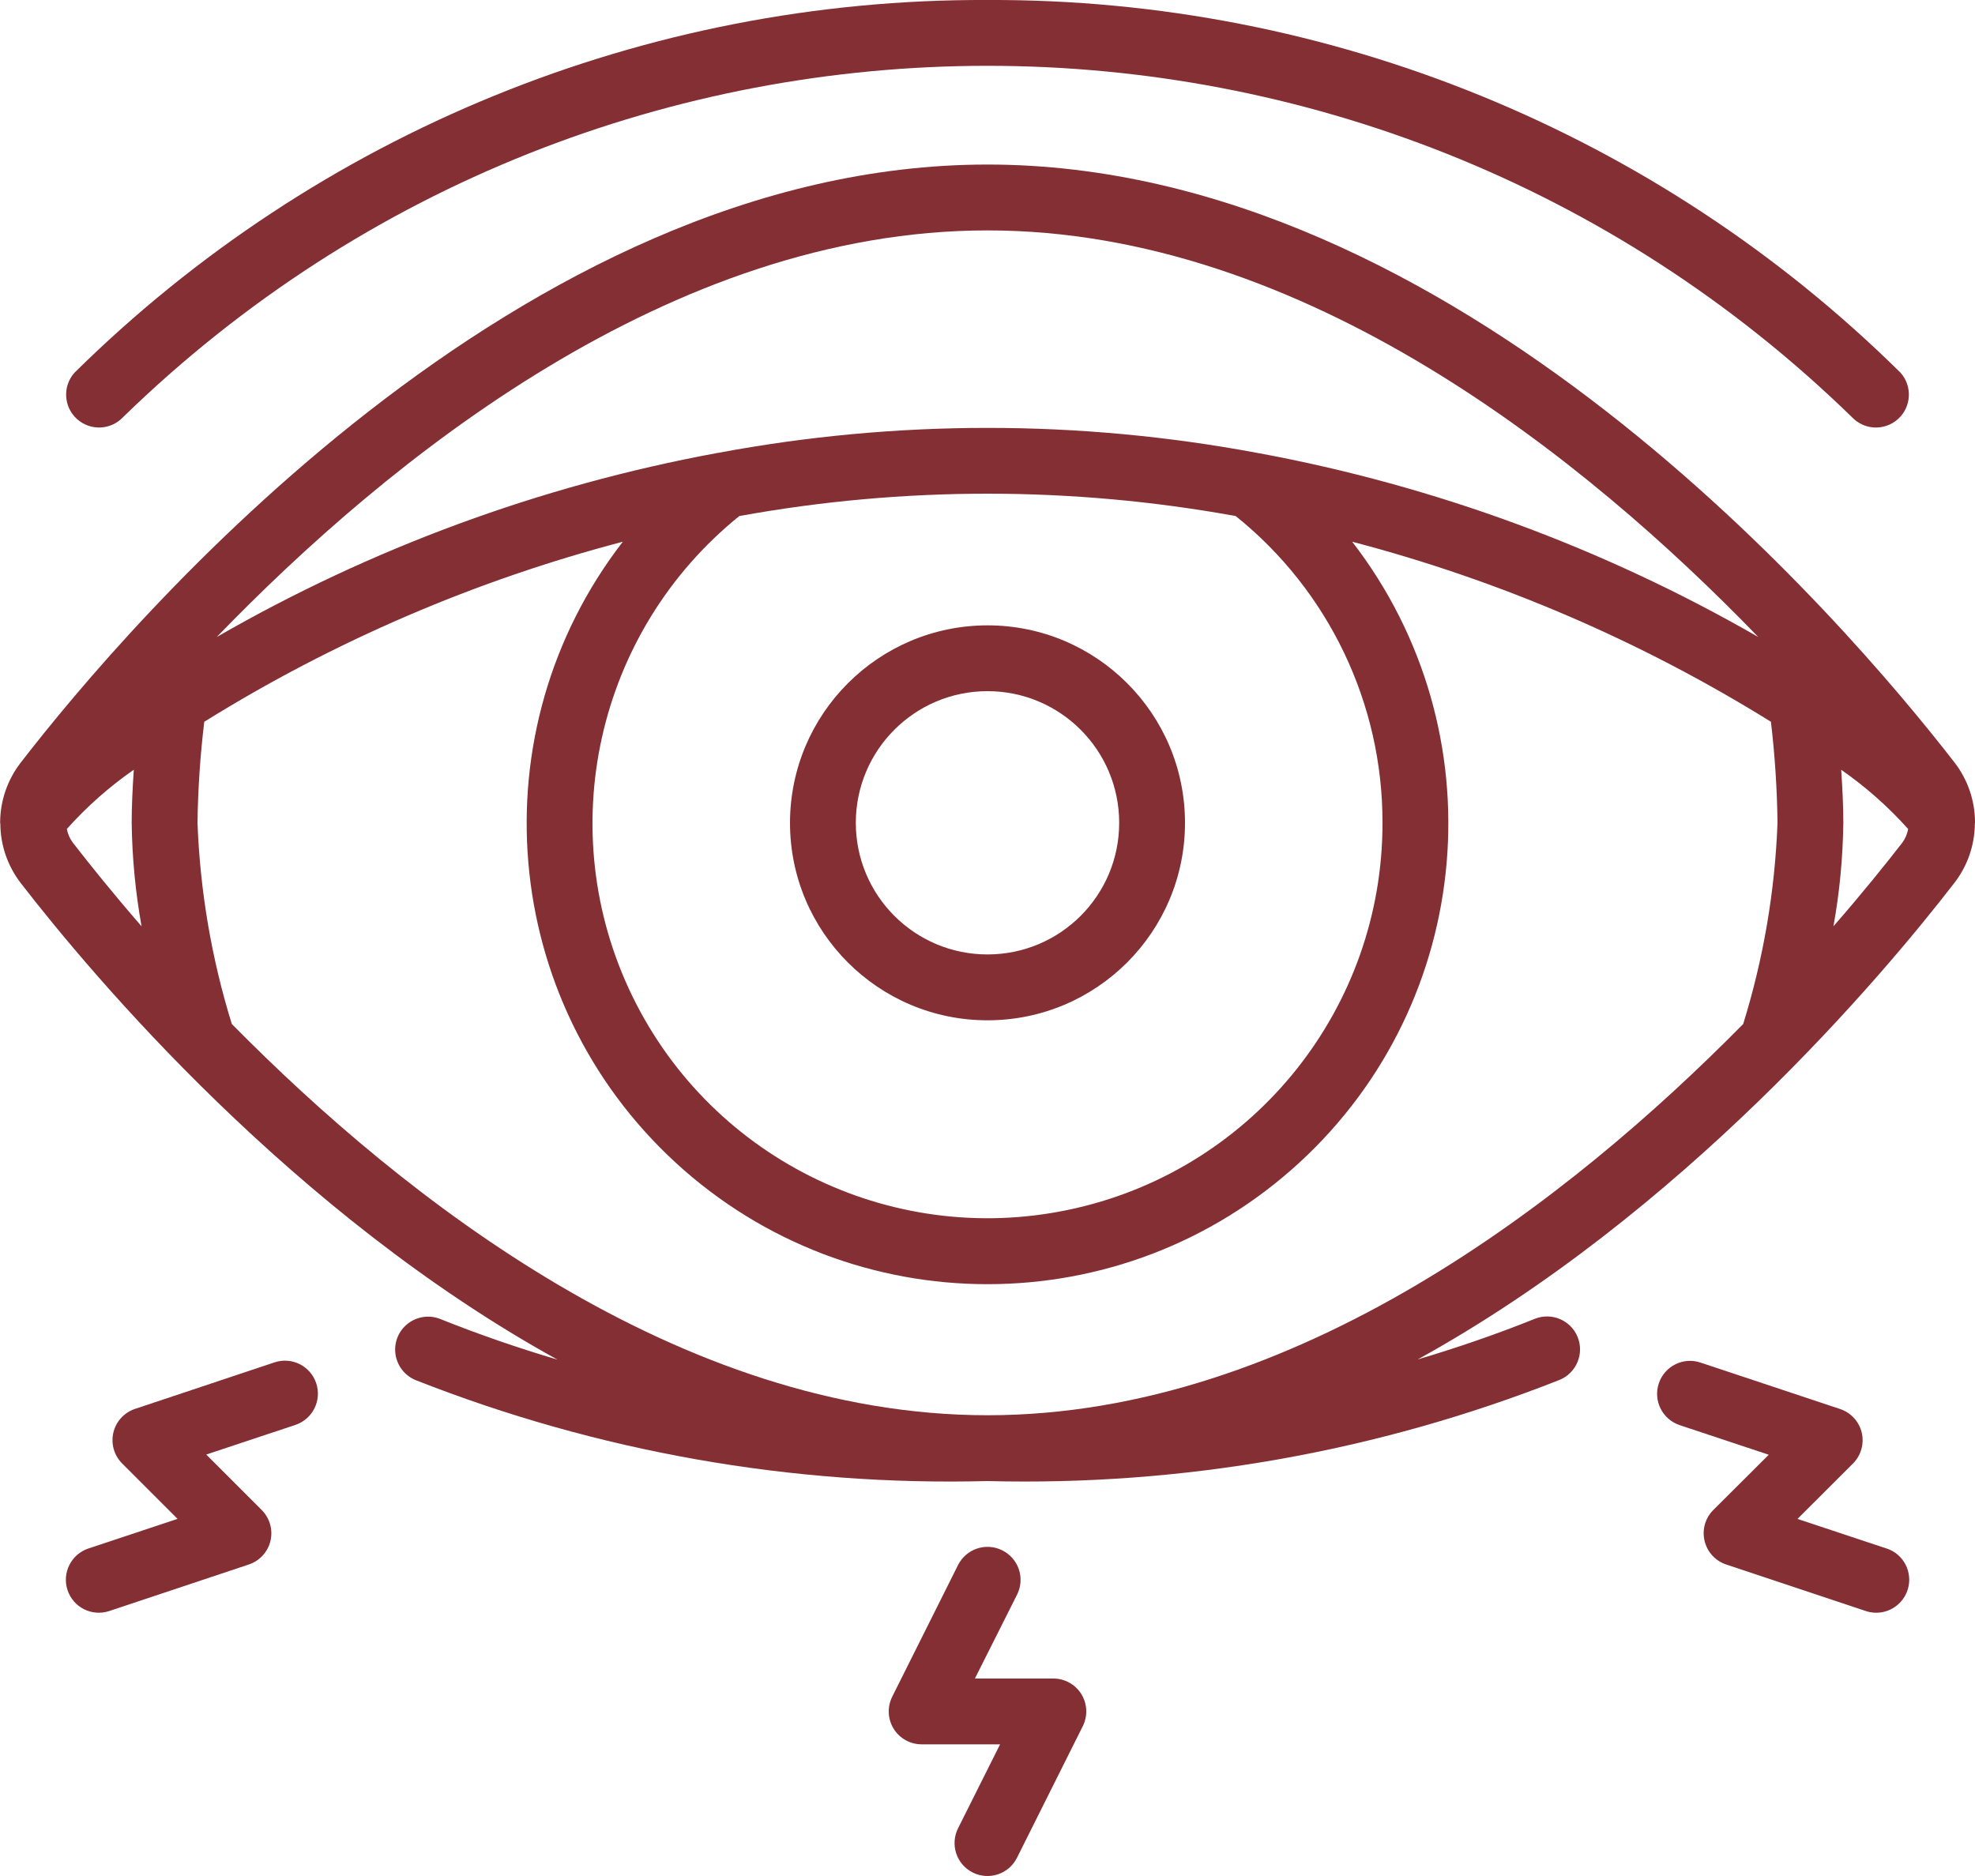
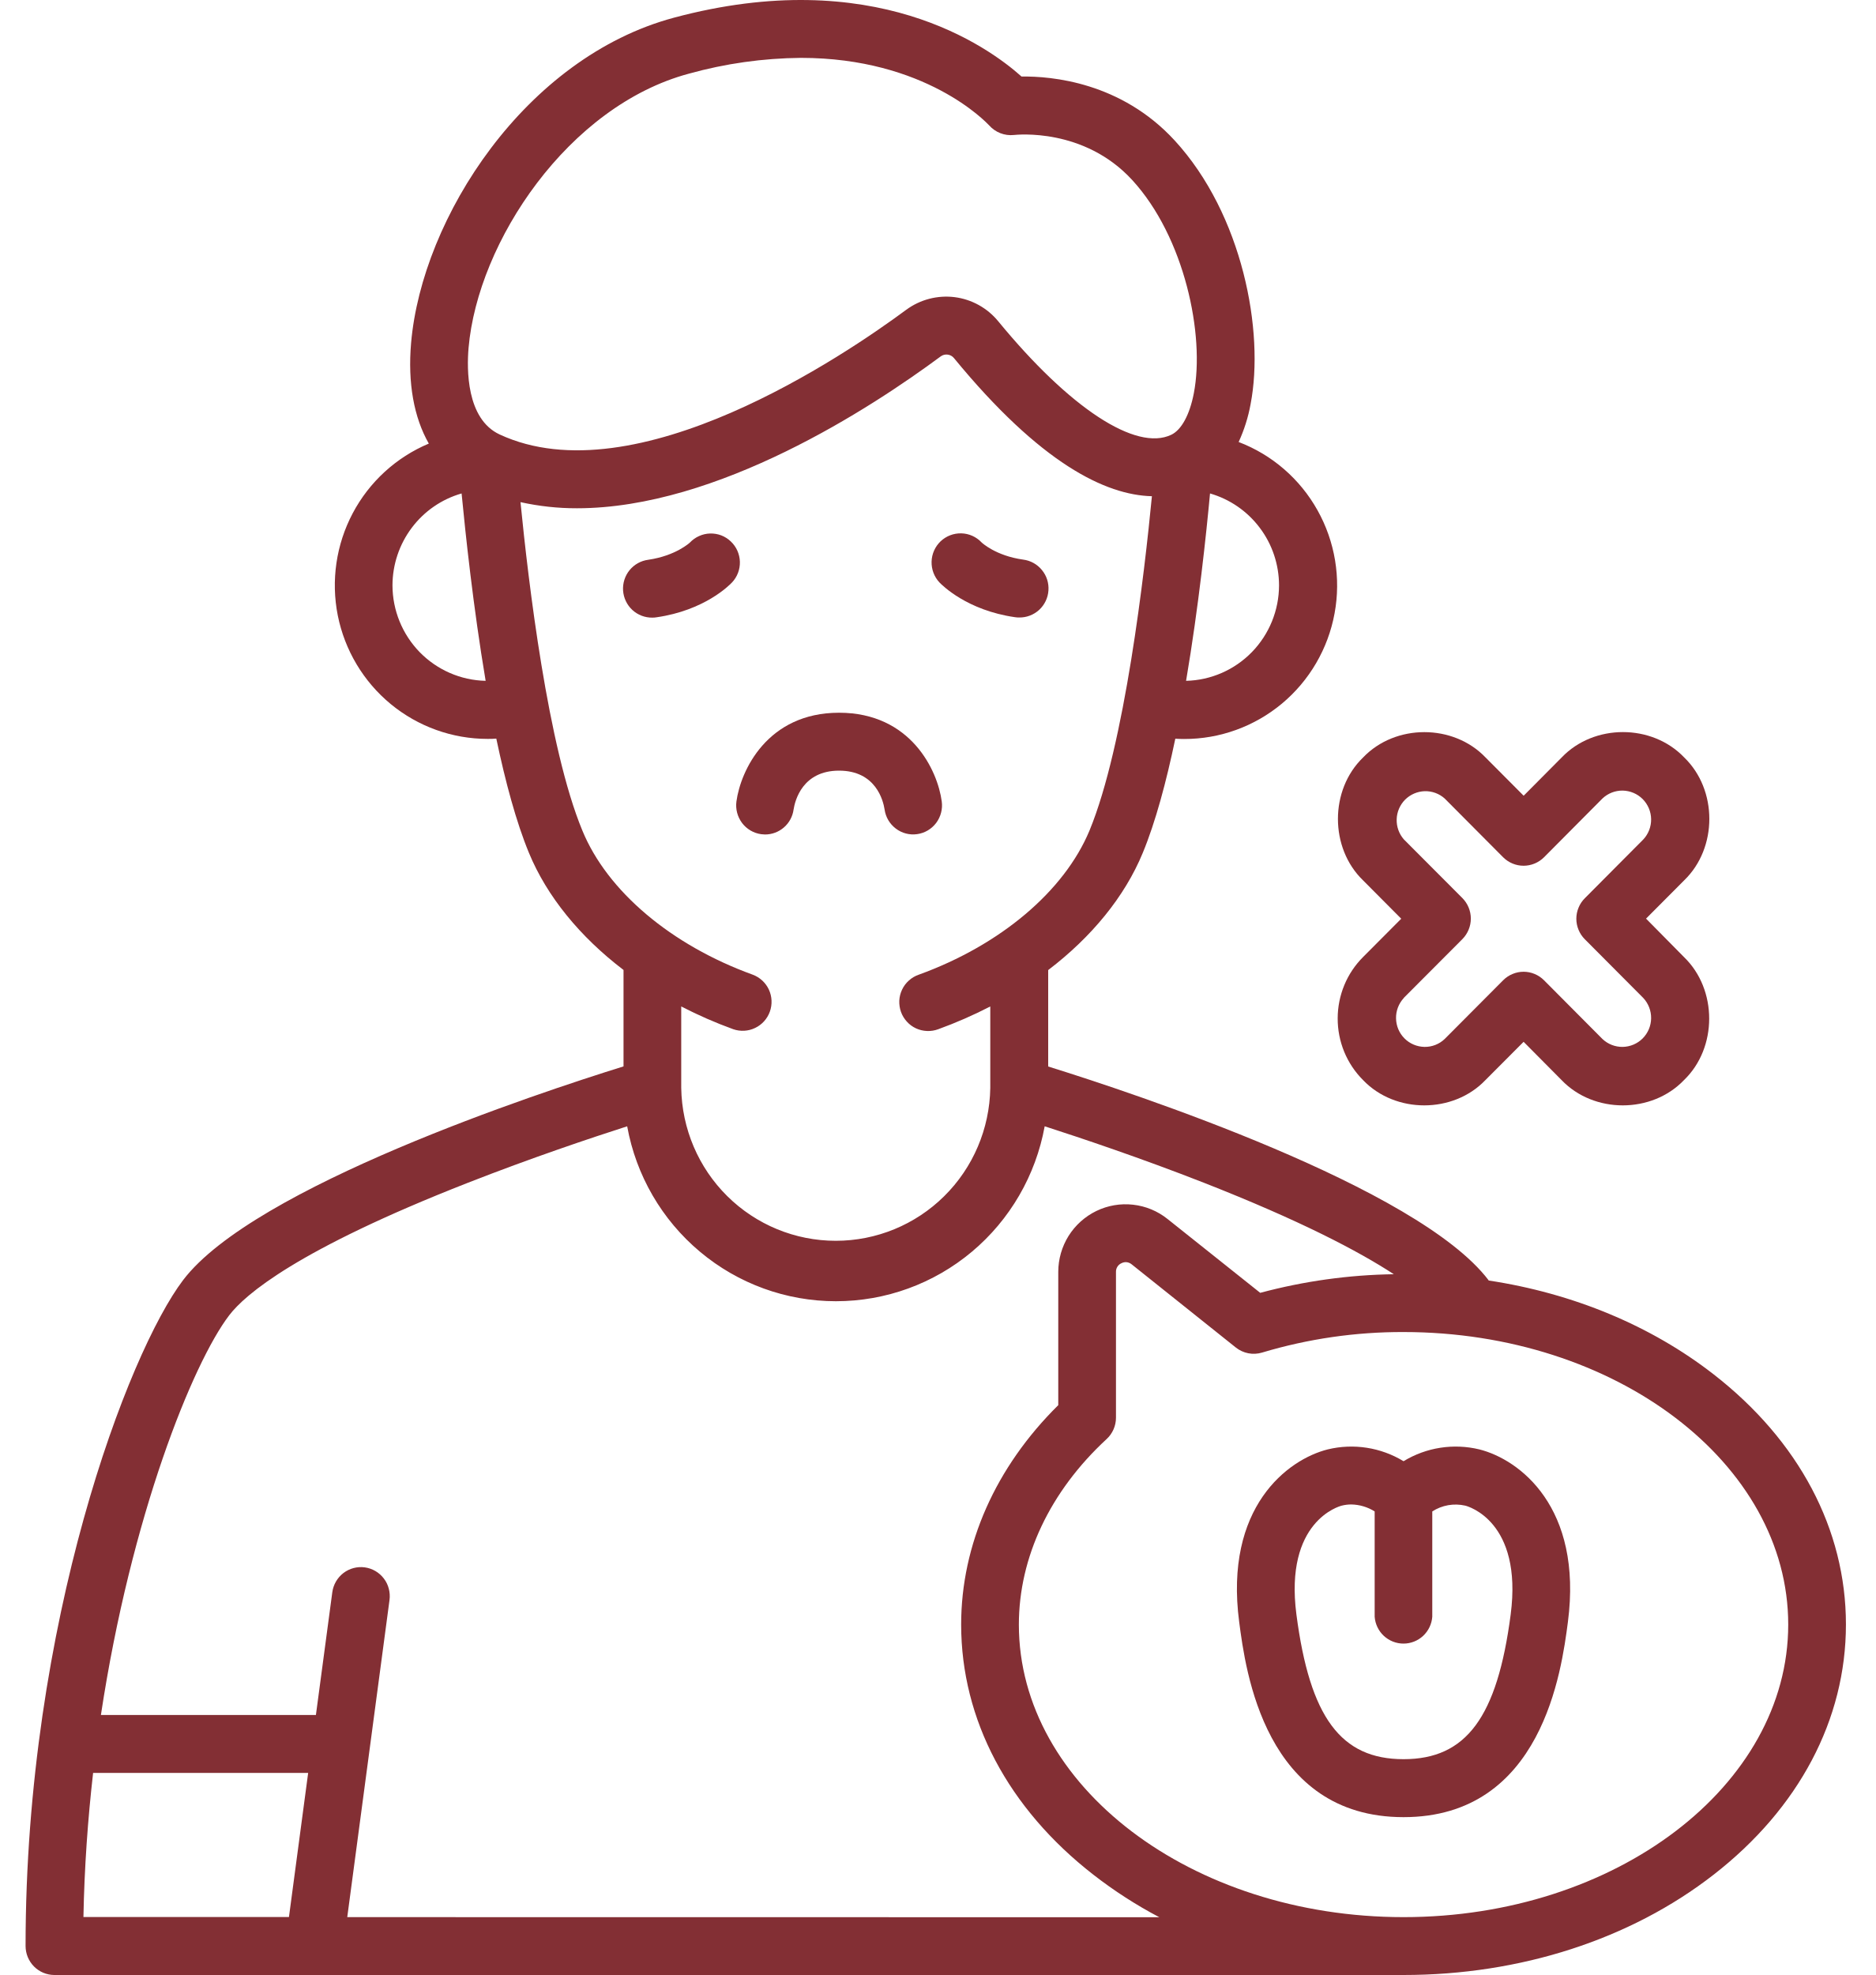
- <svg xmlns="http://www.w3.org/2000/svg" width="40" height="38" viewBox="0 0 40 38" fill="none">
-   <path d="M20 -2.76773e-05C13.079 -0.028 6.43 2.687 1.507 7.551C1.265 7.824 1.288 8.241 1.557 8.486C1.827 8.731 2.244 8.715 2.493 8.449C12.236 -1.039 27.764 -1.039 37.507 8.449C37.757 8.715 38.173 8.731 38.443 8.486C38.712 8.241 38.735 7.824 38.493 7.551C33.57 2.687 26.921 -0.028 20 -2.76773e-05Z" fill="#832F34" />
-   <path d="M16 16.667C16 18.876 17.791 20.667 20 20.667C22.209 20.667 24 18.876 24 16.667C24 14.458 22.209 12.667 20 12.667C17.792 12.669 16.002 14.459 16 16.667ZM22.667 16.667C22.667 18.14 21.473 19.333 20 19.333C18.527 19.333 17.333 18.14 17.333 16.667C17.333 15.194 18.527 14 20 14C21.473 14 22.667 15.194 22.667 16.667Z" fill="#832F34" />
-   <path d="M40 16.647C39.997 16.213 39.852 15.791 39.587 15.447C37.387 12.608 29.483 3.333 20 3.333C10.517 3.333 2.613 12.608 0.417 15.451C0.152 15.795 0.006 16.216 0.003 16.651V16.67C0.003 16.676 0.007 16.681 0.007 16.687C0.009 17.121 0.155 17.543 0.42 17.887C1.893 19.792 5.933 24.585 11.291 27.541C10.497 27.305 9.709 27.035 8.918 26.718C8.697 26.629 8.445 26.666 8.258 26.813C8.07 26.96 7.976 27.196 8.01 27.432C8.044 27.668 8.201 27.868 8.422 27.957C12.105 29.408 16.043 30.103 20 30C23.959 30.102 27.898 29.406 31.581 27.953C31.923 27.816 32.09 27.427 31.953 27.085C31.816 26.743 31.427 26.577 31.085 26.714C30.294 27.031 29.507 27.301 28.712 27.537C34.071 24.581 38.112 19.788 39.583 17.883C39.849 17.539 39.994 17.117 39.997 16.683C39.997 16.677 40 16.672 40 16.666C40 16.66 40 16.653 40 16.647ZM20 4.667C26.415 4.667 32.133 9.305 35.61 12.903C32.473 11.098 29.052 9.838 25.493 9.179C25.485 9.179 25.476 9.179 25.468 9.175C21.855 8.498 18.148 8.498 14.535 9.175C14.526 9.175 14.517 9.175 14.509 9.179C10.949 9.838 7.527 11.097 4.39 12.903C7.867 9.305 13.585 4.667 20 4.667ZM28 16.667C28.004 20.394 25.434 23.631 21.802 24.47C18.171 25.31 14.441 23.531 12.808 20.18C11.176 16.829 12.074 12.795 14.973 10.453C18.297 9.849 21.703 9.849 25.027 10.453C26.91 11.965 28.004 14.251 28 16.667ZM1.354 16.791C1.758 16.339 2.213 15.937 2.71 15.591C2.683 15.982 2.667 16.359 2.667 16.667C2.676 17.37 2.743 18.071 2.867 18.763C2.277 18.084 1.807 17.497 1.474 17.067C1.413 16.986 1.372 16.891 1.354 16.791ZM20 28.667C13.769 28.667 8.194 24.291 4.695 20.742C4.285 19.42 4.052 18.05 4 16.667C4.009 15.982 4.055 15.299 4.137 14.62C6.764 12.987 9.622 11.758 12.614 10.973C9.651 14.809 10.117 20.274 13.687 23.553C17.257 26.832 22.743 26.832 26.313 23.553C29.883 20.274 30.349 14.809 27.386 10.973C30.379 11.757 33.238 12.987 35.867 14.62C35.947 15.299 35.992 15.982 36 16.667C35.949 18.05 35.715 19.42 35.305 20.742C31.807 24.291 26.231 28.667 20 28.667ZM37.133 18.763C37.258 18.071 37.324 17.37 37.333 16.667C37.333 16.359 37.317 15.982 37.29 15.592C37.787 15.938 38.242 16.341 38.646 16.792C38.629 16.892 38.588 16.987 38.528 17.069C38.195 17.498 37.725 18.084 37.133 18.763Z" fill="#832F34" />
-   <path d="M20.298 31.403C20.14 31.324 19.957 31.311 19.789 31.367C19.621 31.423 19.482 31.544 19.403 31.702L18.07 34.369C17.967 34.575 17.978 34.821 18.099 35.017C18.221 35.214 18.436 35.333 18.667 35.333H20.255L19.403 37.035C19.239 37.365 19.372 37.765 19.702 37.93C20.032 38.094 20.432 37.961 20.597 37.631L21.93 34.965C22.033 34.758 22.022 34.512 21.901 34.316C21.779 34.119 21.564 34 21.333 34H19.745L20.6 32.298C20.679 32.139 20.691 31.956 20.635 31.788C20.578 31.62 20.457 31.482 20.298 31.403Z" fill="#832F34" />
-   <path d="M5.039 31.69C5.259 31.617 5.424 31.436 5.478 31.211C5.531 30.986 5.463 30.749 5.3 30.586L4.177 29.463L5.982 28.863C6.332 28.746 6.521 28.368 6.404 28.018C6.288 27.669 5.91 27.479 5.56 27.596L2.733 28.539C2.514 28.612 2.349 28.794 2.296 29.018C2.243 29.243 2.31 29.479 2.473 29.643L3.596 30.766L1.791 31.366C1.441 31.482 1.252 31.86 1.368 32.21C1.484 32.56 1.862 32.749 2.212 32.633L5.039 31.69Z" fill="#832F34" />
-   <path d="M38.211 31.367L36.405 30.767L37.529 29.644C37.692 29.481 37.759 29.244 37.706 29.02C37.653 28.795 37.487 28.614 37.268 28.541L34.44 27.6C34.09 27.483 33.712 27.672 33.596 28.022C33.479 28.372 33.668 28.75 34.018 28.867L35.823 29.467L34.7 30.586C34.536 30.749 34.469 30.986 34.523 31.211C34.576 31.436 34.741 31.617 34.961 31.69L37.789 32.633C38.016 32.708 38.265 32.657 38.443 32.498C38.621 32.34 38.702 32.099 38.654 31.865C38.606 31.631 38.437 31.441 38.211 31.366V31.367Z" fill="#832F34" />
+ <svg xmlns="http://www.w3.org/2000/svg" width="38" height="40" viewBox="0 0 38 40" fill="none">
+   <path d="M27.096 20.625C27.095 20.857 27.14 21.087 27.228 21.302C27.316 21.516 27.446 21.711 27.61 21.875C28.262 22.558 29.437 22.558 30.089 21.875L30.862 21.1L31.631 21.875C32.284 22.558 33.458 22.558 34.111 21.875C34.791 21.22 34.791 20.04 34.111 19.384L33.342 18.605L34.114 17.83C34.794 17.174 34.794 15.995 34.114 15.34C33.461 14.656 32.287 14.656 31.634 15.34L30.863 16.116L30.091 15.341C29.438 14.657 28.264 14.657 27.611 15.341C26.931 15.996 26.931 17.176 27.611 17.831L28.383 18.607L27.611 19.382C27.448 19.545 27.318 19.738 27.23 19.952C27.142 20.165 27.096 20.394 27.096 20.625ZM28.436 20.209L29.622 19.02C29.731 18.909 29.793 18.76 29.793 18.604C29.793 18.449 29.731 18.299 29.622 18.189L28.436 17C28.338 16.888 28.286 16.742 28.291 16.593C28.295 16.443 28.357 16.301 28.462 16.195C28.568 16.09 28.709 16.029 28.858 16.024C29.007 16.02 29.152 16.073 29.263 16.172L30.448 17.363C30.558 17.472 30.706 17.534 30.861 17.534C31.016 17.534 31.165 17.472 31.275 17.363L32.459 16.172C32.57 16.067 32.717 16.01 32.869 16.012C33.021 16.015 33.166 16.076 33.274 16.184C33.381 16.292 33.443 16.438 33.445 16.591C33.447 16.744 33.39 16.891 33.286 17.002L32.102 18.192C32.047 18.247 32.004 18.311 31.975 18.383C31.945 18.454 31.93 18.53 31.93 18.607C31.93 18.685 31.945 18.761 31.975 18.832C32.004 18.903 32.047 18.968 32.102 19.023L33.286 20.212C33.39 20.324 33.447 20.471 33.445 20.624C33.443 20.777 33.381 20.923 33.274 21.031C33.166 21.139 33.021 21.2 32.869 21.203C32.717 21.205 32.57 21.148 32.459 21.043L31.275 19.853C31.221 19.799 31.156 19.755 31.085 19.726C31.014 19.696 30.938 19.681 30.861 19.681C30.785 19.681 30.709 19.696 30.638 19.726C30.567 19.755 30.502 19.799 30.448 19.853L29.263 21.043C29.153 21.148 29.006 21.205 28.854 21.203C28.702 21.2 28.556 21.139 28.449 21.031C28.341 20.923 28.28 20.777 28.278 20.624C28.275 20.471 28.332 20.324 28.436 20.212V20.209Z" fill="#832F34" />
+   <path d="M14.803 10.966C14.747 10.912 14.681 10.871 14.61 10.843C14.538 10.816 14.461 10.803 14.384 10.805C14.308 10.807 14.232 10.824 14.162 10.856C14.091 10.887 14.028 10.932 13.975 10.988C13.975 10.988 13.692 11.255 13.132 11.337C12.983 11.356 12.848 11.431 12.753 11.547C12.658 11.663 12.611 11.812 12.621 11.962C12.632 12.112 12.699 12.252 12.809 12.354C12.92 12.456 13.065 12.511 13.215 12.509C13.243 12.509 13.271 12.507 13.299 12.502C14.269 12.363 14.771 11.856 14.825 11.799C14.879 11.743 14.92 11.677 14.948 11.605C14.976 11.532 14.989 11.455 14.987 11.378C14.985 11.3 14.967 11.224 14.936 11.153C14.904 11.082 14.859 11.019 14.803 10.966Z" fill="#832F34" />
+   <path d="M20.559 12.5C20.587 12.504 20.615 12.507 20.643 12.506C20.793 12.509 20.938 12.453 21.049 12.352C21.159 12.25 21.227 12.11 21.237 11.96C21.248 11.809 21.201 11.661 21.105 11.545C21.01 11.428 20.875 11.353 20.726 11.334C20.166 11.256 19.885 10.988 19.883 10.986C19.776 10.872 19.628 10.806 19.473 10.802C19.317 10.798 19.166 10.856 19.053 10.963C18.94 11.071 18.874 11.219 18.87 11.375C18.866 11.532 18.923 11.683 19.03 11.797C19.087 11.855 19.589 12.361 20.559 12.5Z" fill="#832F34" />
+   <path d="M16.075 16.394C16.104 16.21 16.256 15.608 16.996 15.608C17.737 15.608 17.889 16.208 17.918 16.394C17.939 16.548 18.021 16.687 18.145 16.781C18.268 16.875 18.424 16.916 18.577 16.894C18.731 16.873 18.869 16.791 18.963 16.667C19.056 16.542 19.097 16.386 19.076 16.232C18.993 15.607 18.453 14.435 16.996 14.435C15.54 14.435 15.001 15.611 14.917 16.232C14.896 16.387 14.938 16.543 15.031 16.668C15.125 16.792 15.264 16.874 15.418 16.895C15.444 16.898 15.47 16.9 15.496 16.901C15.637 16.901 15.774 16.85 15.88 16.757C15.987 16.664 16.056 16.535 16.075 16.394Z" fill="#832F34" />
+   <path d="M34.71 27.834C33.443 26.848 31.865 26.193 30.152 25.934C30.153 25.932 30.153 25.93 30.152 25.928C28.718 24.041 22.956 22.137 21.232 21.6V19.647C22.112 18.977 22.783 18.158 23.147 17.275C23.406 16.65 23.625 15.831 23.807 14.961C23.866 14.965 23.924 14.967 23.983 14.967C24.708 14.969 25.41 14.714 25.967 14.25C26.524 13.785 26.902 13.138 27.033 12.422C27.165 11.707 27.042 10.968 26.687 10.334C26.332 9.699 25.767 9.21 25.09 8.952C25.202 8.707 25.284 8.449 25.332 8.184C25.615 6.714 25.171 4.344 23.794 2.845C22.709 1.664 21.3 1.541 20.692 1.55C20.006 0.937 17.693 -0.725 13.652 0.358C10.645 1.163 8.547 4.405 8.327 6.947C8.257 7.759 8.384 8.455 8.686 8.984C8.026 9.261 7.481 9.759 7.145 10.394C6.809 11.028 6.702 11.76 6.842 12.465C6.983 13.17 7.362 13.804 7.915 14.26C8.469 14.716 9.162 14.965 9.878 14.965C9.936 14.965 9.995 14.965 10.053 14.959C10.236 15.829 10.455 16.646 10.714 17.273C11.078 18.155 11.749 18.974 12.63 19.645V21.598C10.905 22.134 5.143 24.039 3.709 25.926C2.595 27.394 0.518 32.853 0.518 39.413C0.518 39.568 0.58 39.717 0.688 39.827C0.797 39.937 0.945 39.999 1.099 40H28.43C30.796 40 33.026 39.279 34.71 37.969C36.439 36.625 37.391 34.825 37.391 32.9C37.391 30.975 36.439 29.177 34.71 27.834ZM25.908 11.855C25.907 12.36 25.71 12.845 25.358 13.207C25.006 13.568 24.528 13.777 24.025 13.789C24.28 12.286 24.435 10.802 24.51 9.994C24.912 10.11 25.266 10.354 25.518 10.69C25.771 11.025 25.907 11.434 25.908 11.855ZM7.95 11.855C7.951 11.434 8.088 11.025 8.341 10.689C8.593 10.353 8.948 10.109 9.35 9.994C9.428 10.802 9.584 12.286 9.837 13.789C9.333 13.778 8.854 13.569 8.501 13.208C8.149 12.846 7.951 12.361 7.95 11.855ZM9.491 7.048C9.678 4.892 11.514 2.145 13.954 1.492C14.693 1.286 15.456 1.179 16.223 1.172C18.745 1.172 19.969 2.47 20.035 2.538C20.097 2.608 20.175 2.663 20.262 2.697C20.349 2.731 20.444 2.744 20.537 2.734C20.595 2.728 21.956 2.583 22.932 3.644C23.994 4.799 24.41 6.787 24.182 7.965C24.098 8.4 23.932 8.706 23.726 8.805C23.011 9.148 21.667 8.268 20.221 6.508C19.999 6.237 19.683 6.062 19.336 6.018C18.99 5.975 18.64 6.066 18.358 6.273C17.122 7.188 12.871 10.078 10.12 8.799C9.443 8.484 9.455 7.47 9.491 7.048ZM14.853 20.845C14.999 20.895 15.158 20.886 15.296 20.819C15.435 20.753 15.542 20.634 15.594 20.489C15.646 20.344 15.639 20.184 15.575 20.044C15.51 19.904 15.393 19.795 15.249 19.741C13.592 19.141 12.3 18.047 11.797 16.823C11.097 15.138 10.701 11.77 10.543 10.17C10.919 10.253 11.303 10.295 11.688 10.294C14.538 10.294 17.653 8.256 19.055 7.218C19.096 7.188 19.146 7.175 19.196 7.182C19.246 7.188 19.291 7.213 19.323 7.252C21.078 9.39 22.396 10.027 23.333 10.05C23.184 11.595 22.782 15.095 22.068 16.823C21.558 18.047 20.266 19.141 18.609 19.741C18.536 19.766 18.468 19.806 18.411 19.858C18.353 19.909 18.306 19.972 18.273 20.042C18.239 20.112 18.22 20.188 18.216 20.266C18.213 20.343 18.224 20.421 18.25 20.494C18.276 20.567 18.317 20.634 18.369 20.691C18.421 20.749 18.484 20.795 18.555 20.828C18.625 20.86 18.701 20.878 18.778 20.881C18.855 20.884 18.932 20.872 19.005 20.845C19.366 20.714 19.718 20.56 20.059 20.384V22.035C20.046 22.86 19.711 23.648 19.125 24.227C18.54 24.806 17.751 25.13 16.929 25.13C16.107 25.13 15.319 24.806 14.733 24.227C14.147 23.648 13.812 22.86 13.799 22.035V20.384C14.14 20.56 14.492 20.714 14.853 20.845ZM1.886 35.907H6.242L5.853 38.826H1.69C1.709 37.82 1.779 36.844 1.886 35.907ZM7.034 38.828L7.89 32.404C7.9 32.328 7.895 32.25 7.875 32.175C7.856 32.101 7.822 32.031 7.775 31.97C7.681 31.846 7.542 31.765 7.388 31.744C7.235 31.723 7.079 31.765 6.956 31.859C6.833 31.954 6.752 32.093 6.731 32.248L6.399 34.734H2.044C2.654 30.703 3.905 27.605 4.641 26.641C4.96 26.221 6.012 25.312 9.475 23.956C10.758 23.453 11.978 23.044 12.704 22.811C12.884 23.805 13.406 24.705 14.179 25.352C14.951 26 15.926 26.354 16.932 26.354C17.939 26.354 18.913 26 19.686 25.352C20.458 24.705 20.98 23.805 21.161 22.811C21.887 23.045 23.105 23.453 24.39 23.956C26.329 24.717 27.512 25.336 28.233 25.807C27.32 25.82 26.411 25.947 25.527 26.184L23.649 24.688C23.448 24.527 23.206 24.427 22.951 24.399C22.697 24.37 22.439 24.414 22.208 24.526C21.977 24.638 21.782 24.813 21.645 25.031C21.509 25.249 21.436 25.502 21.436 25.759V28.459C20.166 29.713 19.469 31.282 19.469 32.902C19.469 34.827 20.421 36.627 22.149 37.97C22.568 38.296 23.014 38.583 23.483 38.83L7.034 38.828ZM28.43 38.828C24.134 38.828 20.638 36.172 20.638 32.904C20.638 31.538 21.27 30.203 22.416 29.145C22.476 29.09 22.523 29.023 22.556 28.948C22.588 28.874 22.605 28.794 22.605 28.712V25.759C22.604 25.722 22.614 25.686 22.634 25.655C22.654 25.623 22.682 25.599 22.716 25.584C22.743 25.57 22.773 25.563 22.803 25.562C22.846 25.563 22.888 25.578 22.922 25.606L25.032 27.291C25.106 27.35 25.193 27.39 25.285 27.408C25.378 27.426 25.474 27.421 25.564 27.394C26.494 27.115 27.459 26.975 28.43 26.978C32.726 26.978 36.222 29.634 36.222 32.902C36.222 36.169 32.726 38.828 28.43 38.828Z" fill="#832F34" />
+   <path d="M29.966 29.355C29.442 29.228 28.89 29.314 28.43 29.594C27.969 29.314 27.417 29.228 26.894 29.355C26.085 29.558 24.794 30.523 25.101 32.852C25.229 33.829 25.617 36.803 28.43 36.803C31.242 36.803 31.631 33.828 31.759 32.852C32.063 30.523 30.775 29.558 29.966 29.355ZM30.6 32.699C30.328 34.78 29.7 35.629 28.43 35.629C27.159 35.629 26.532 34.78 26.26 32.699C26.014 30.809 27.13 30.506 27.178 30.494C27.241 30.478 27.306 30.47 27.371 30.47C27.539 30.473 27.703 30.522 27.845 30.611V32.744C27.856 32.892 27.922 33.03 28.03 33.131C28.139 33.232 28.281 33.288 28.429 33.288C28.576 33.288 28.719 33.232 28.827 33.131C28.935 33.03 29.001 32.892 29.012 32.744V30.611C29.11 30.548 29.22 30.505 29.334 30.485C29.449 30.465 29.566 30.468 29.68 30.494C29.73 30.506 30.846 30.809 30.6 32.699Z" fill="#832F34" />
</svg>
